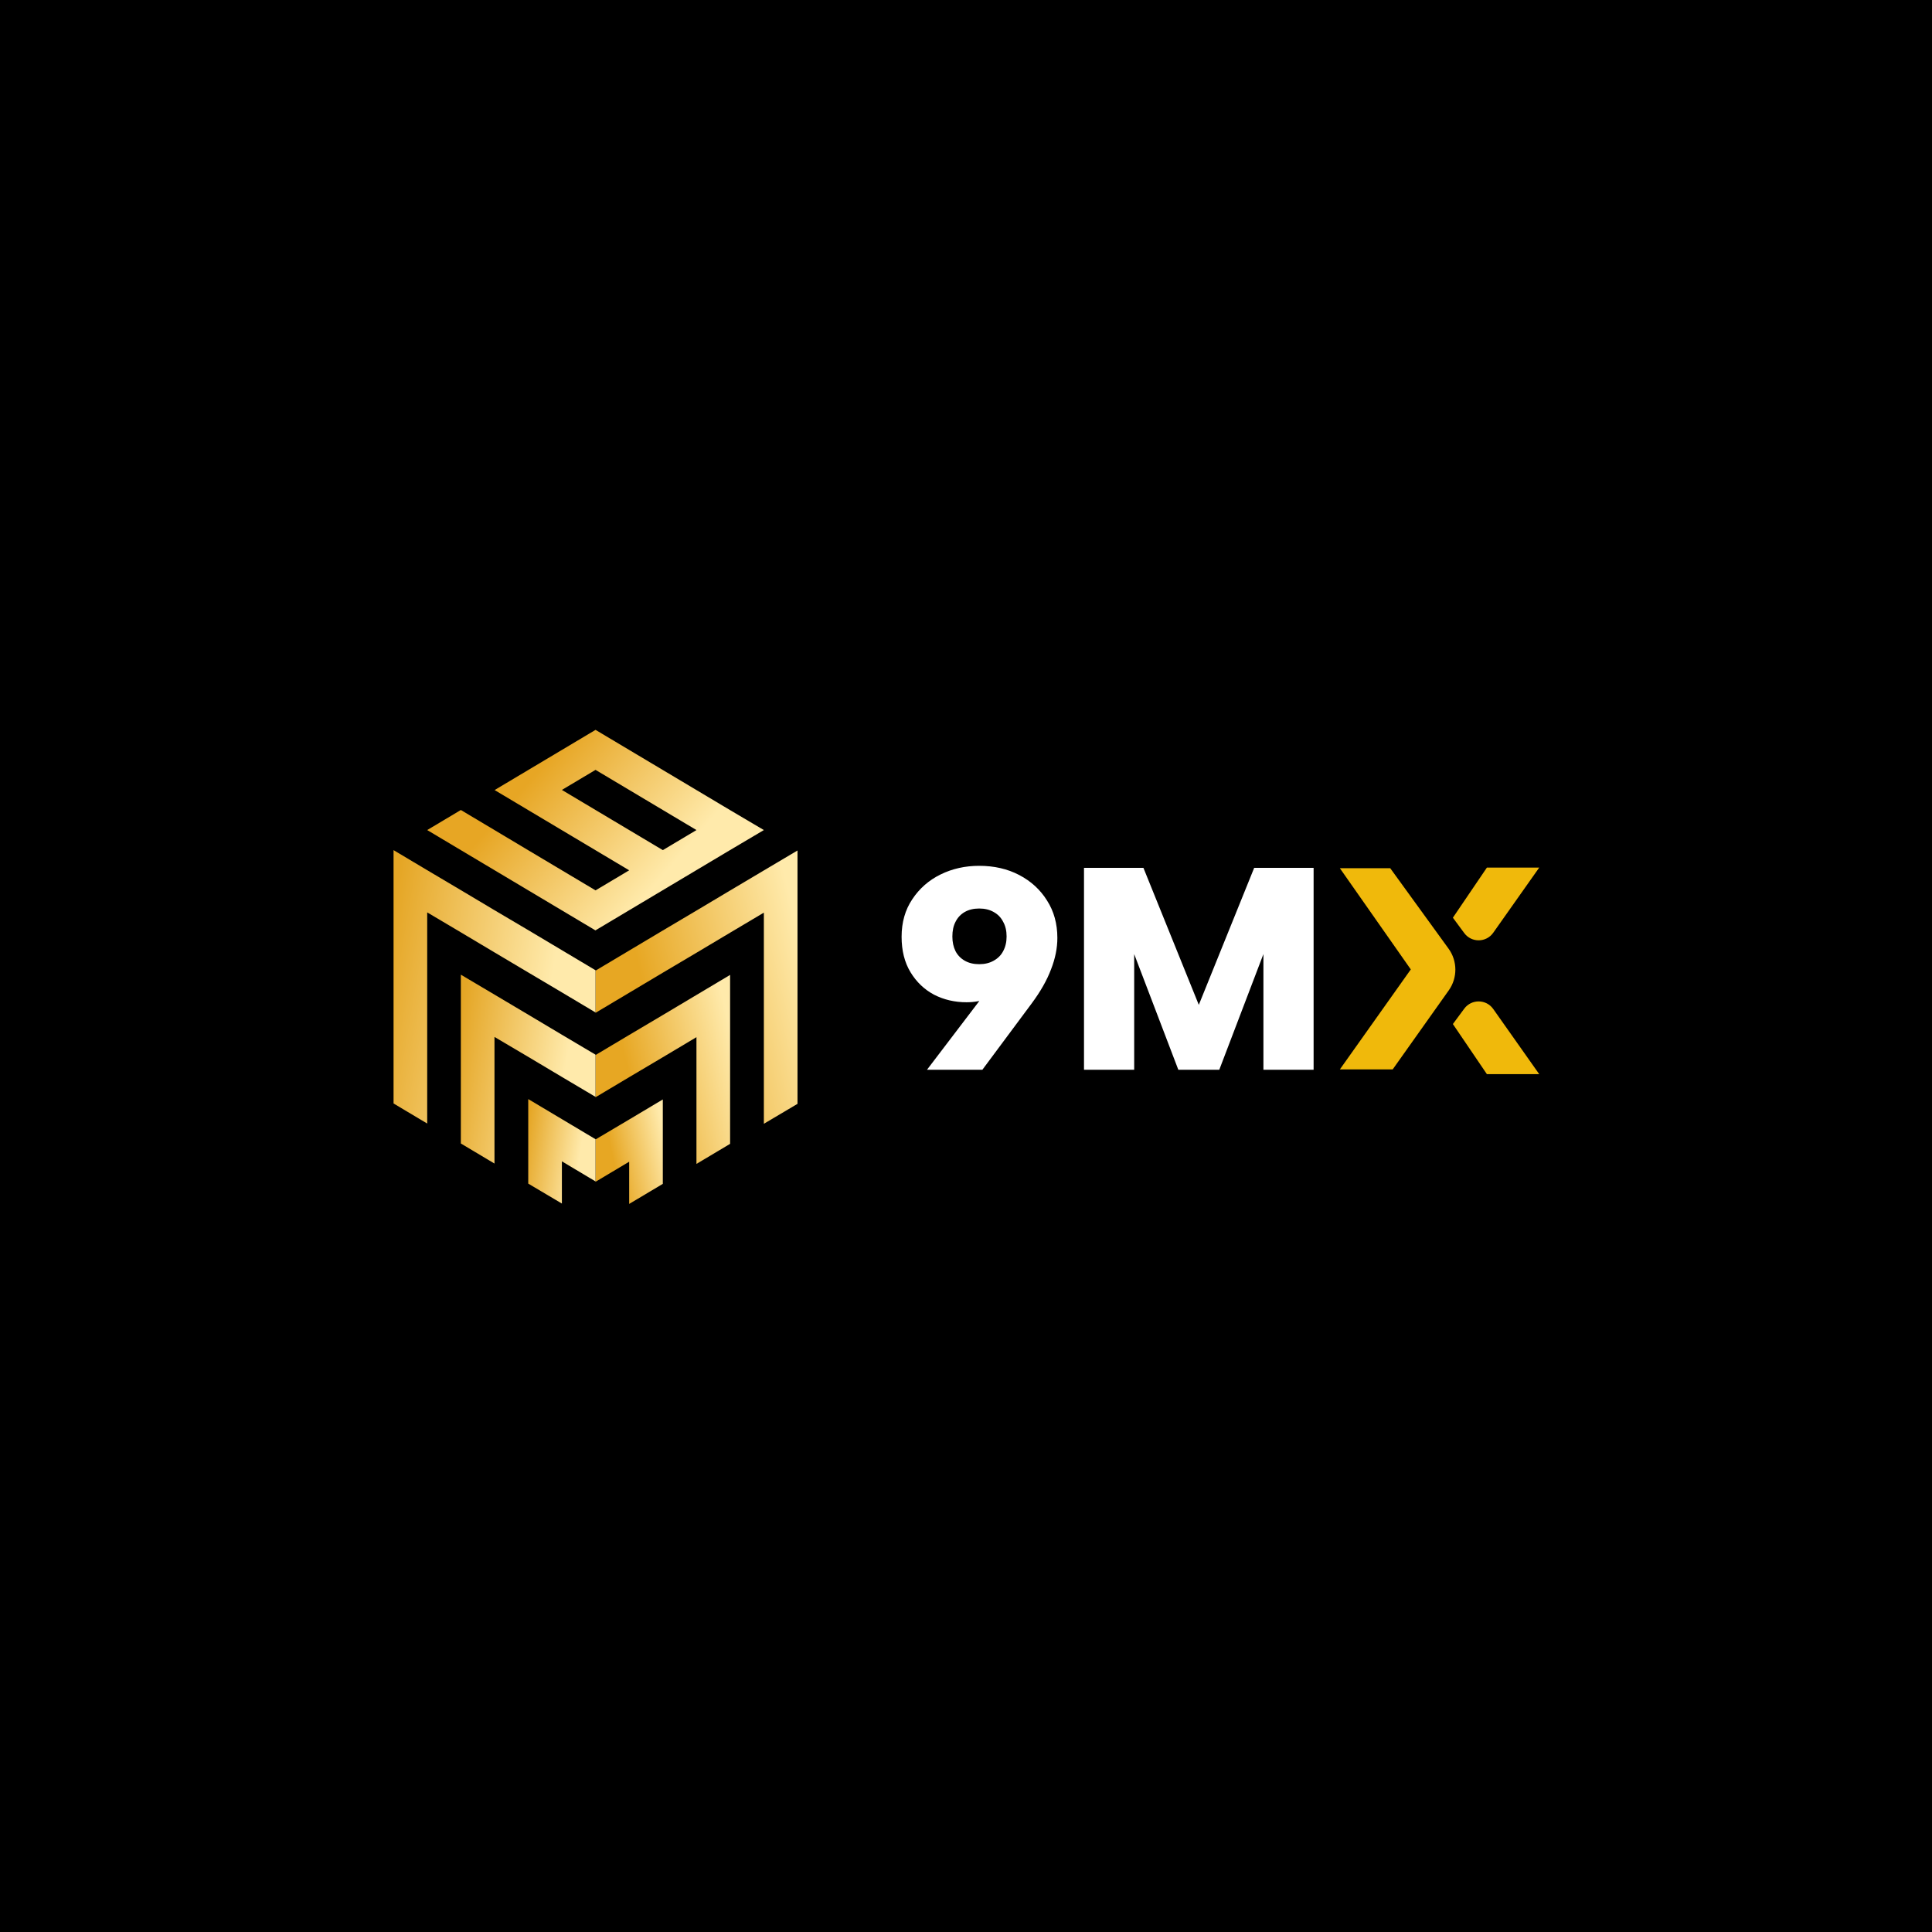
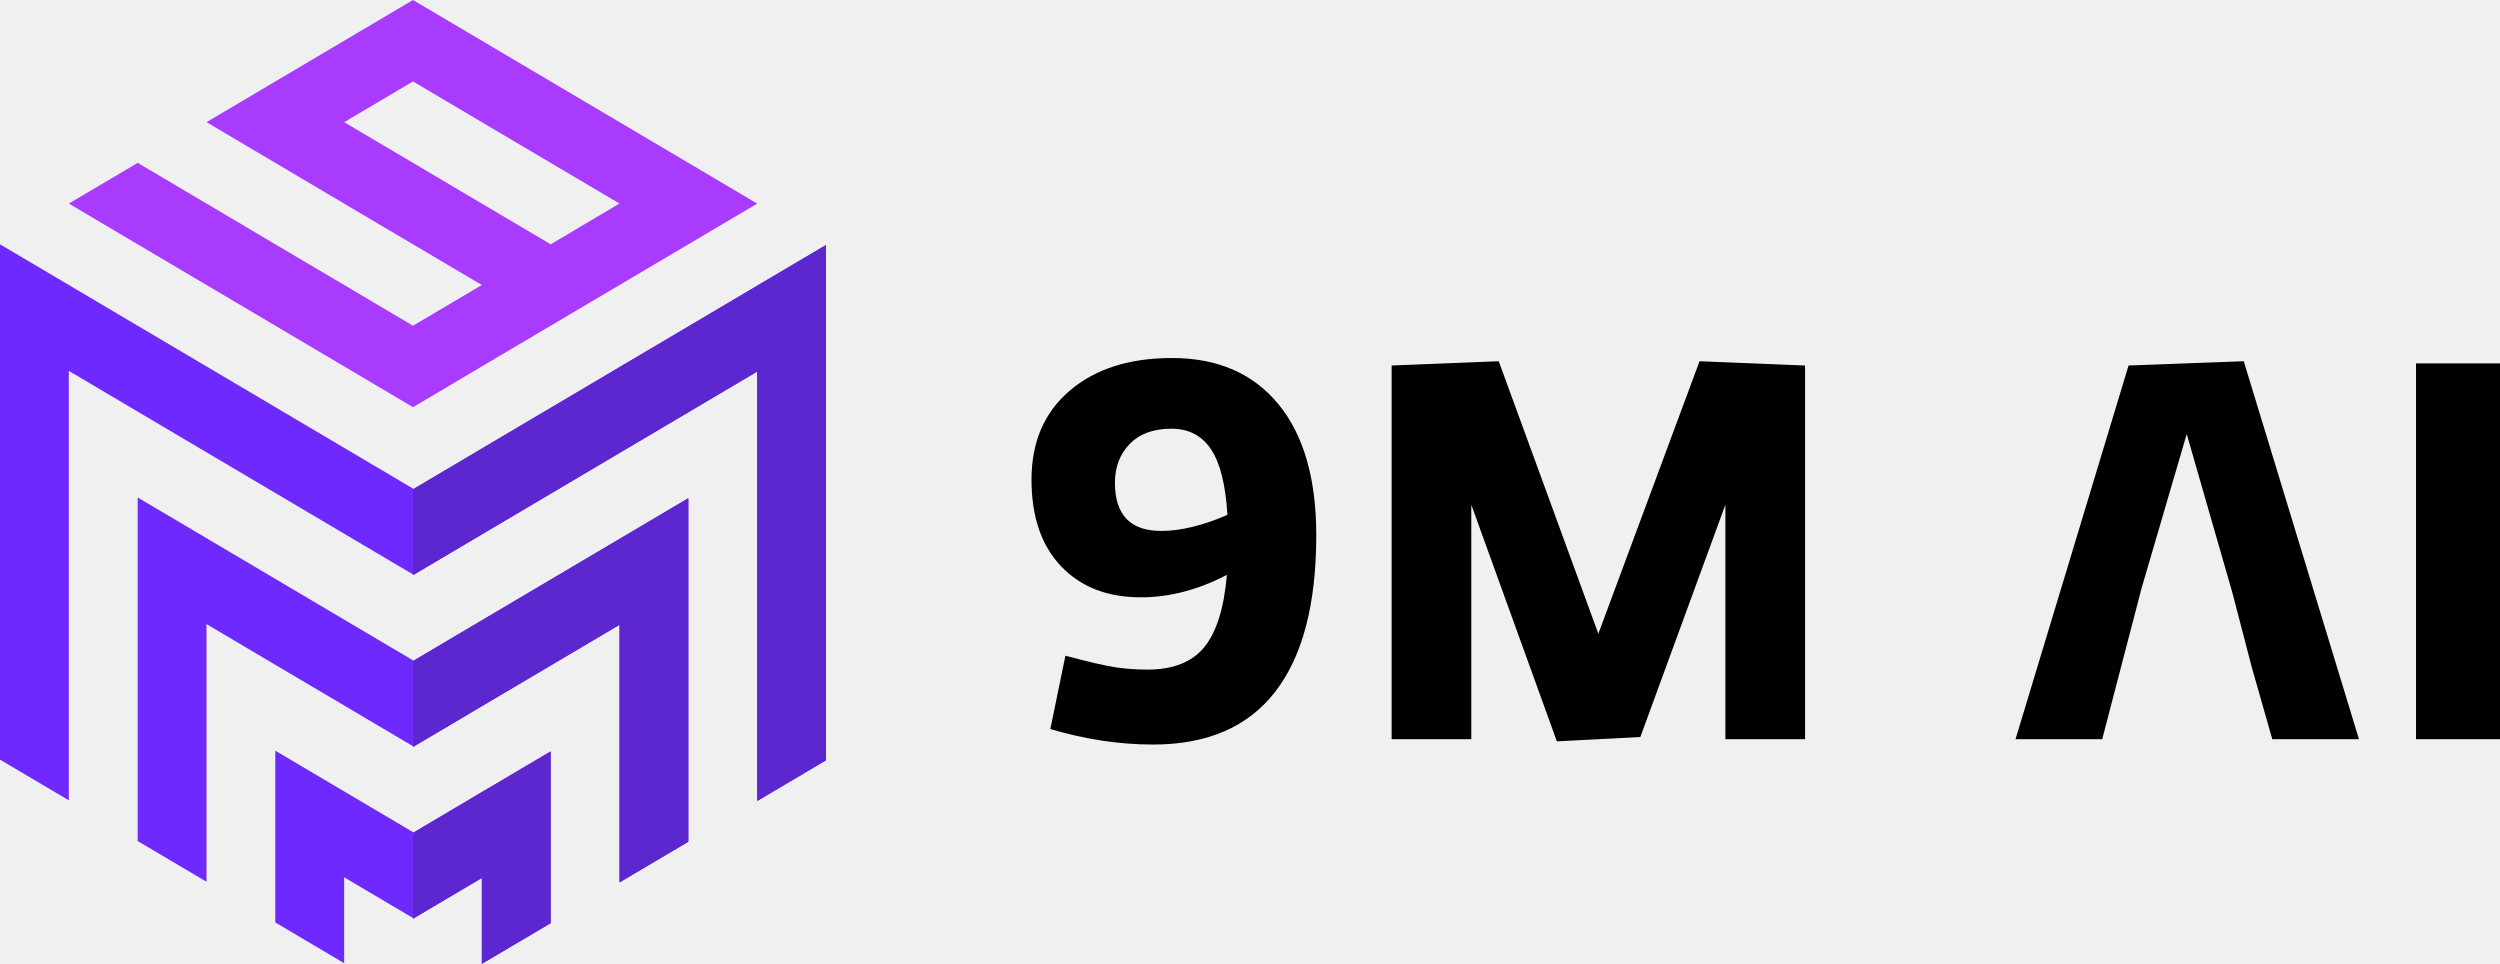
- <svg xmlns="http://www.w3.org/2000/svg" width="1080" height="1080" viewBox="0 0 1080 1080" fill="none">
-   <rect width="1080" height="1080" fill="black" />
-   <path d="M445.81 475.43V617.056L427.004 628.203V510.169L408.129 521.385L389.323 532.6L370.517 543.747L351.711 554.962L332.905 566.177V542.584L351.711 531.369L370.517 520.154L389.323 509.007L408.129 497.792L427.004 486.577L445.81 475.43Z" fill="url(#paint0_linear_3935_47)" />
-   <path d="M408.128 544.979V639.419L389.322 650.634V579.787L370.516 591.002L351.71 602.149L332.904 613.364V589.771L351.71 578.556L370.516 567.409L389.322 556.194L408.128 544.979Z" fill="url(#paint1_linear_3935_47)" />
-   <path d="M370.516 614.599V661.785L351.71 673V649.407L332.904 660.622V636.961L351.71 625.814L370.516 614.599Z" fill="url(#paint2_linear_3935_47)" />
-   <path d="M332.904 542.377V565.97L314.098 554.755L295.292 543.608L276.418 532.393L257.612 521.178L238.806 510.031V628.064L220 616.849V475.223L238.806 486.438L257.612 497.585L276.418 508.8L295.292 519.947L314.098 531.162L332.904 542.377Z" fill="url(#paint3_linear_3935_47)" />
-   <path d="M332.907 589.568V613.161L314.101 602.014L295.295 590.799L276.42 579.652V650.431L257.614 639.216V544.844L276.42 555.991L295.295 567.206L314.101 578.421L332.907 589.568Z" fill="url(#paint4_linear_3935_47)" />
-   <path d="M332.905 636.825V660.418L314.099 649.202V672.795L295.293 661.649V614.394L314.099 625.609L332.905 636.825Z" fill="url(#paint5_linear_3935_47)" />
-   <path d="M408.132 452.861L389.326 441.646L370.52 430.43L351.714 419.215L332.908 408L314.102 419.215L295.296 430.43L276.49 441.646L295.296 452.861L314.102 464.076L332.908 475.291L351.714 486.506L332.908 497.722L314.102 486.506L295.296 475.291L276.422 464.008L257.616 452.792L238.81 464.008L257.616 475.223L276.422 486.438L295.228 497.653L314.034 508.869L332.84 520.084L351.646 508.869L370.452 497.653L389.258 486.438L408.063 475.223L427.006 464.008L408.132 452.861ZM370.52 475.223L351.714 464.008L332.908 452.792L314.102 441.577L332.908 430.362L351.714 441.577L370.52 452.792L389.326 464.008L370.52 475.223Z" fill="url(#paint6_linear_3935_47)" />
-   <path d="M634.019 598H605.963V485.128H639.179L670.138 561.72L701.097 485.128H734.314V598H706.257V533.341L681.587 598H658.69L634.019 533.341V598Z" fill="white" />
-   <path d="M547.375 484C555.76 484 563.231 485.72 569.788 489.16C576.345 492.6 581.505 497.33 585.267 503.349C589.137 509.369 591.072 516.356 591.072 524.311C591.072 530.008 589.89 535.867 587.525 541.887C585.267 547.907 581.666 554.249 576.721 560.914L549.149 598H518.19L551.083 554.786L573.335 528.504C571.83 538.716 568.068 546.563 562.048 552.045C556.028 557.528 548.772 560.269 540.28 560.269C533.723 560.269 527.703 558.871 522.221 556.076C516.738 553.174 512.331 548.982 508.999 543.499C505.666 538.017 504 531.406 504 523.666C504 515.604 505.989 508.617 509.966 502.704C513.943 496.685 519.211 492.062 525.768 488.837C532.325 485.612 539.528 484 547.375 484ZM562.693 523.505C562.693 520.28 562.048 517.539 560.758 515.281C559.576 512.917 557.802 511.089 555.437 509.799C553.18 508.509 550.492 507.864 547.375 507.864C544.257 507.864 541.57 508.509 539.313 509.799C537.055 511.089 535.335 512.917 534.153 515.281C532.97 517.539 532.379 520.28 532.379 523.505C532.379 526.622 532.97 529.364 534.153 531.728C535.335 533.986 537.055 535.76 539.313 537.05C541.57 538.339 544.257 538.984 547.375 538.984C550.492 538.984 553.18 538.339 555.437 537.05C557.802 535.76 559.576 533.986 560.758 531.728C562.048 529.364 562.693 526.622 562.693 523.505Z" fill="white" />
-   <path d="M860.43 485H831.177L812.169 513L818.516 521.589C822.568 527.072 830.797 526.982 834.728 521.413L860.43 485Z" fill="#F0B90B" />
-   <path d="M860.43 600.448H831.177L812.169 572.448L818.516 563.859C822.568 558.376 830.797 558.466 834.728 564.035L860.43 600.448Z" fill="#F0B90B" />
-   <path d="M777.16 485.345H749L788.642 541.913L749 597.791H778.527L809.87 553.612C814.831 546.619 814.783 537.242 809.75 530.3L777.16 485.345Z" fill="#F0B90B" />
-   <defs>
-     <linearGradient id="paint0_linear_3935_47" x1="451.038" y1="538.778" x2="361.882" y2="560.8" gradientUnits="userSpaceOnUse">
-       <stop stop-color="#FFEAAB" />
-       <stop offset="1" stop-color="#E7A723" />
-     </linearGradient>
-     <linearGradient id="paint1_linear_3935_47" x1="411.612" y1="588.789" x2="351.964" y2="602.983" gradientUnits="userSpaceOnUse">
-       <stop stop-color="#FFEAAB" />
-       <stop offset="1" stop-color="#E7A723" />
-     </linearGradient>
-     <linearGradient id="paint2_linear_3935_47" x1="372.258" y1="638.815" x2="342.141" y2="645.298" gradientUnits="userSpaceOnUse">
-       <stop stop-color="#FFEAAB" />
-       <stop offset="1" stop-color="#E7A723" />
-     </linearGradient>
-     <linearGradient id="paint3_linear_3935_47" x1="308.157" y1="549.471" x2="215.024" y2="533.608" gradientUnits="userSpaceOnUse">
-       <stop stop-color="#FFEAAB" />
-       <stop offset="1" stop-color="#E5A625" />
-     </linearGradient>
-     <linearGradient id="paint4_linear_3935_47" x1="316.403" y1="596.137" x2="254.176" y2="585.905" gradientUnits="userSpaceOnUse">
-       <stop stop-color="#FFEAAB" />
-       <stop offset="1" stop-color="#E5A625" />
-     </linearGradient>
-     <linearGradient id="paint5_linear_3935_47" x1="324.661" y1="642.765" x2="293.424" y2="638.126" gradientUnits="userSpaceOnUse">
-       <stop stop-color="#FFEAAB" />
-       <stop offset="1" stop-color="#E5A625" />
-     </linearGradient>
-     <linearGradient id="paint6_linear_3935_47" x1="363" y1="498.5" x2="293.5" y2="439" gradientUnits="userSpaceOnUse">
-       <stop stop-color="#FFEAAB" />
-       <stop offset="1" stop-color="#E7A624" />
-     </linearGradient>
-   </defs>
+ <svg xmlns="http://www.w3.org/2000/svg" width="83px" height="32px" viewBox="0 0 83 32" version="1.1">
+   <g id="App" stroke="none" stroke-width="1" fill="none" fill-rule="evenodd">
+     <g id="Home" transform="translate(-24, -58)">
+       <g id="编组" transform="translate(24, 58)">
+         <g id="编组-2">
+           <polygon id="Fill-1" fill="#6E2AFE" points="0 25.22 2.285 26.571 2.285 12.313 4.571 13.666 6.856 15.017 9.14 16.368 11.426 17.72 13.711 19.071 13.711 16.22 11.426 14.869 9.14 13.517 6.856 12.166 4.571 10.814 4.569 10.814 2.285 9.462 0 8.111" />
+           <polygon id="Fill-2" fill="#6E2AFE" points="13.711 21.923 13.711 24.774 11.426 23.423 9.14 22.072 6.856 20.721 6.856 29.274 4.571 27.923 4.571 16.517 6.856 17.868 9.14 19.219 11.426 20.572" />
+           <path d="M13.72,19.106 L13.72,19.078 L13.72,19.106 Z" id="Fill-3" fill="#6E2AFE" />
+           <polygon id="Fill-4" fill="#6E2AFE" points="27.423 8.133 27.423 25.242 25.139 26.593 25.139 12.335 22.853 13.688 20.568 15.039 18.282 16.391 15.997 17.742 13.711 19.095 13.711 16.244 15.997 14.891 18.282 13.54 20.568 12.188 22.853 10.836 25.139 9.484" />
+           <polygon id="Fill-5" fill="#6E2AFE" points="22.853 16.539 22.853 27.945 20.568 29.296 20.568 20.743 18.282 22.095 15.997 23.446 13.711 24.799 13.711 21.946 15.997 20.594 18.282 19.242 20.568 17.891" />
+           <polygon id="Fill-6" fill="#6E2AFE" points="15.997 26.297 13.711 27.65 13.711 30.501 15.997 29.149 15.997 32 18.282 30.649 18.282 24.946" />
+           <polygon id="Fill-7" fill="#6E2AFE" points="9.14 30.625 11.426 31.978 11.426 29.127 13.711 30.478 13.711 27.627 11.426 26.275 9.14 24.923" />
+           <path d="M4.577,10.823 L4.579,10.823 L4.577,10.823 Z" id="Fill-8" fill="#A93AFF" />
+           <path d="M13.711,0 L11.426,1.352 L9.14,2.704 L6.856,4.056 L9.14,5.407 L11.425,6.76 L13.711,8.111 L15.996,9.462 L13.711,10.814 L13.71,10.814 L11.426,9.462 L9.14,8.111 L6.856,6.758 L4.571,5.407 L2.285,6.758 L4.569,8.111 L4.571,8.111 L6.856,9.462 L9.142,10.814 L11.426,12.165 L13.712,13.518 L15.997,12.165 L18.282,10.814 L20.568,9.462 L20.569,9.462 L22.853,8.111 L25.139,6.76 L22.853,5.407 L20.568,4.056 L18.282,2.704 L15.997,1.352 L13.711,0 Z M15.997,6.76 L13.711,5.407 L11.426,4.056 L13.711,2.704 L13.712,2.704 L15.996,4.056 L18.282,5.407 L20.566,6.758 L18.282,8.111 L15.997,6.76 Z" id="Fill-9" fill="#A93AFF" />
+           <path d="M18.289,13.527 L18.29,13.527 L18.289,13.527 Z" id="Fill-10" fill="#A93AFF" />
+           <g id="编组" transform="translate(13.711, 8.1328)" fill="#5D27D0">
+             <polygon id="Fill-11" points="13.712 8.8817842e-16 13.712 17.109 11.428 18.46 11.428 4.202 9.142 5.555 6.857 6.906 4.571 8.258 2.286 9.61 0 10.962 0 8.111 2.286 6.758 4.571 5.407 6.857 4.055 9.142 2.704 11.428 1.351" />
+             <polygon id="Fill-13" points="9.142 8.406 9.142 19.812 6.857 21.164 6.857 12.61 4.571 13.962 2.286 15.313 4.98364803e-05 16.666 4.98364803e-05 13.813 2.286 12.461 4.571 11.11 6.857 9.759" />
+           </g>
+           <polygon id="Fill-15" fill="#5D27D0" points="18.282 24.946 18.282 30.649 15.997 32 15.997 29.149 13.711 30.501 13.711 27.65 15.997 26.297" />
+         </g>
+         <path d="M38.553,17.627 C39.196,17.627 39.929,17.45 40.751,17.094 C40.691,16.099 40.51,15.373 40.206,14.917 C39.902,14.461 39.464,14.233 38.892,14.233 C38.296,14.233 37.835,14.401 37.507,14.739 C37.179,15.077 37.016,15.506 37.016,16.028 C37.016,17.094 37.528,17.627 38.553,17.627 M38.088,22.231 C38.946,22.231 39.577,21.982 39.983,21.484 C40.388,20.987 40.638,20.187 40.733,19.085 C39.78,19.583 38.827,19.831 37.874,19.831 C36.766,19.831 35.884,19.488 35.229,18.801 C34.573,18.113 34.246,17.154 34.246,15.921 C34.246,14.677 34.668,13.694 35.514,12.971 C36.36,12.248 37.492,11.886 38.91,11.886 C40.423,11.886 41.6,12.396 42.44,13.415 C43.28,14.434 43.7,15.886 43.7,17.77 C43.7,20.057 43.247,21.787 42.342,22.96 C41.436,24.133 40.084,24.719 38.285,24.719 C37.165,24.719 36.027,24.547 34.871,24.204 L35.372,21.769 C36.122,21.97 36.67,22.098 37.016,22.151 C37.361,22.204 37.719,22.231 38.088,22.231 M48.847,16.756 L48.847,24.542 L46.202,24.542 L46.202,12.135 L49.758,11.993 L53.065,21.04 L56.425,11.993 L59.928,12.135 L59.928,24.542 L57.283,24.542 L57.283,16.756 L54.459,24.47 L51.688,24.613 L48.847,16.756 Z M80.212,24.542 L83,24.542 L83,12.064 L80.212,12.064 L80.212,24.542 Z M74.493,11.993 L70.668,12.135 L66.915,24.542 L69.793,24.542 L71.083,19.596 L71.087,19.575 L72.599,14.41 L74.118,19.689 L74.761,22.16 L75.44,24.542 L78.318,24.542 L74.493,11.993 Z" id="形状结合" fill="#000000" />
+       </g>
+     </g>
+   </g>
</svg>
